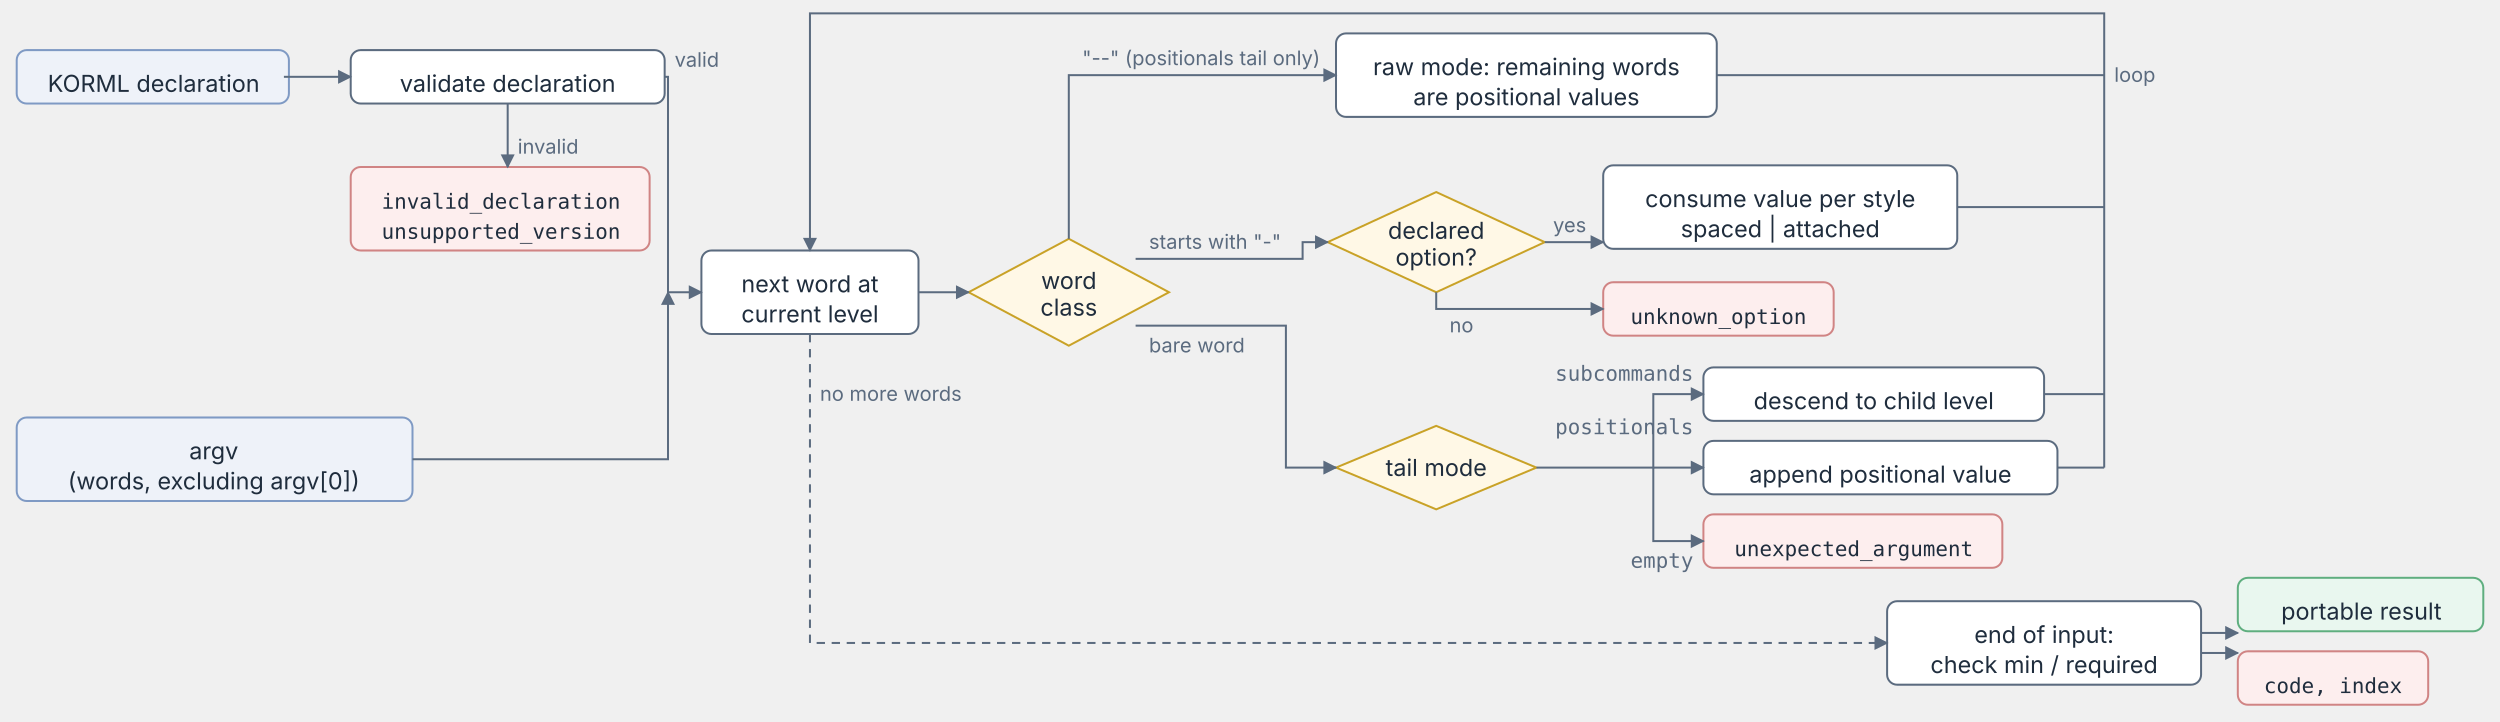
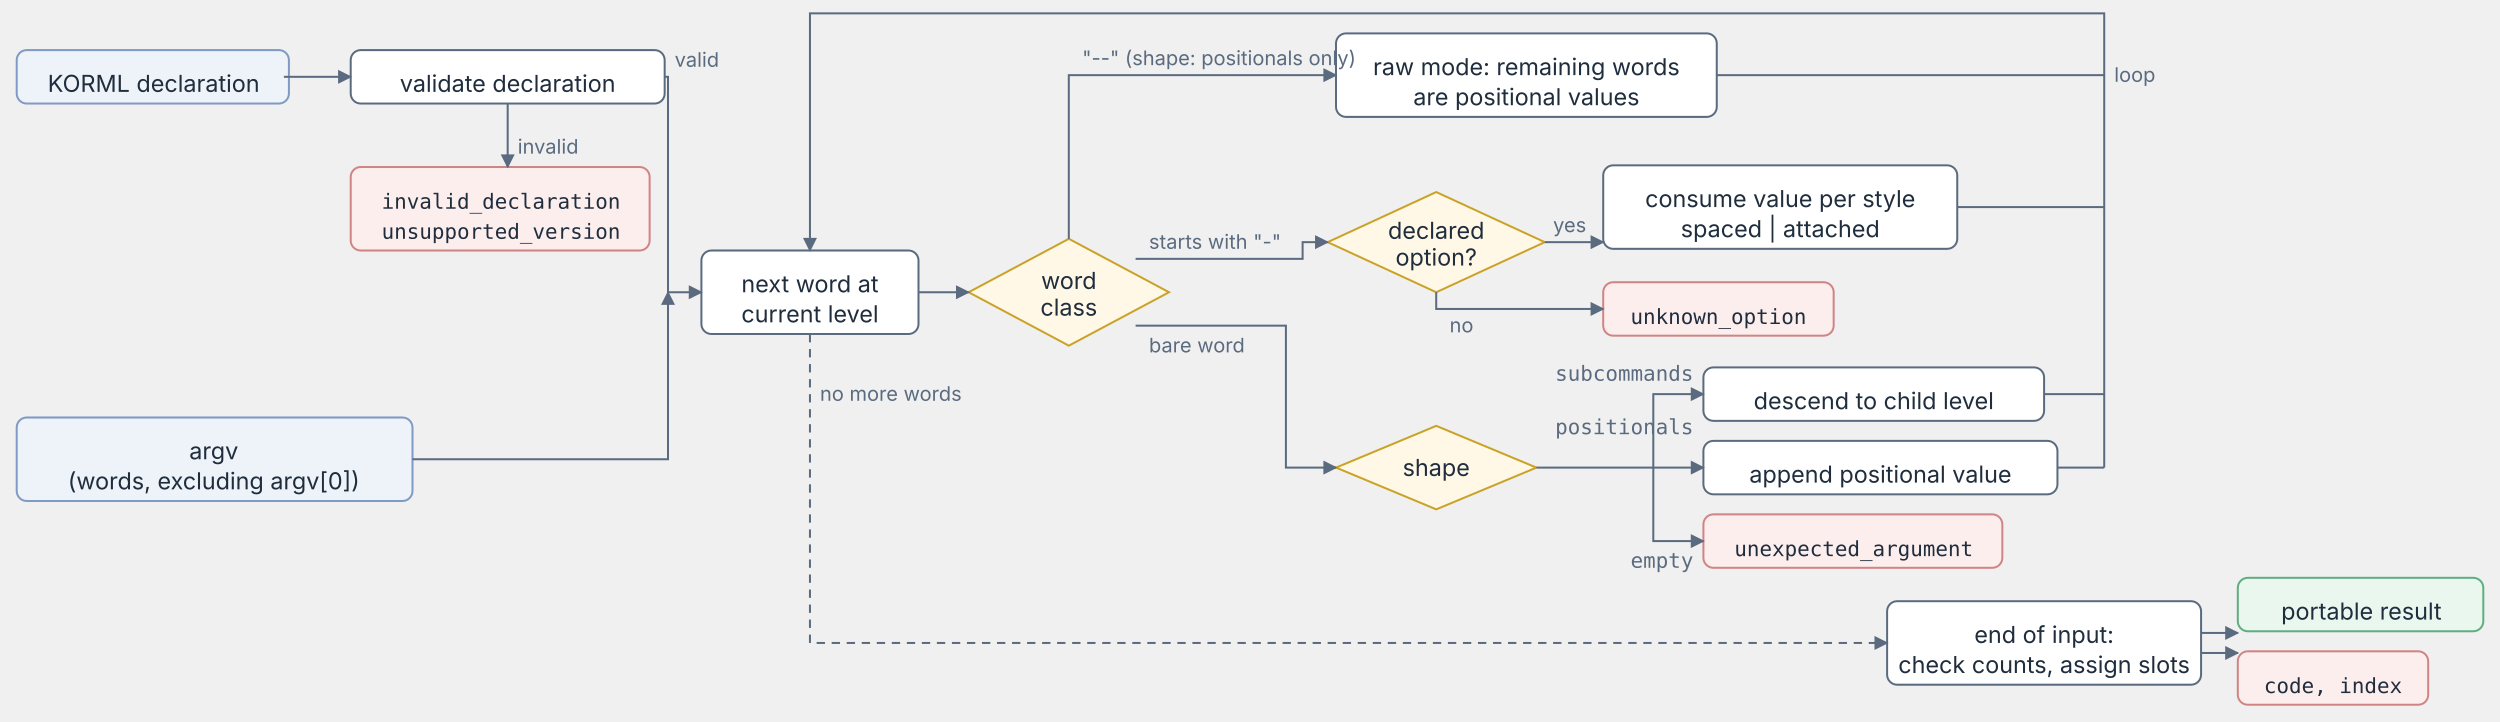
<svg xmlns="http://www.w3.org/2000/svg" viewBox="0 0 1497 432.0" font-family="Inter, Roboto, Helvetica, Arial, sans-serif" font-size="14" role="img" aria-labelledby="t d">
  <defs>
    <marker id="a" viewBox="0 0 10 10" refX="9" refY="5" markerWidth="7" markerHeight="7" orient="auto">
      <path d="M0 0 L10 5 L0 10 z" fill="#5b6b7f" />
    </marker>
  </defs>
  <style>
    .box { fill: #ffffff; stroke: #5b6b7f; stroke-width: 1.2; }
    .in { fill: #eef2f9; stroke: #7f9ac4; } .dec { fill: #fff8e6; stroke: #c9a227; }
    .ok { fill: #e9f7ef; stroke: #5fae7f; } .err { fill: #fdeeee; stroke: #d08484; }
    .ln { fill: none; stroke: #5b6b7f; stroke-width: 1.2; marker-end: url(#a); }
    .ln2 { fill: none; stroke: #5b6b7f; stroke-width: 1.2; }
    .lbl { fill: #5b6b7f; font-size: 12px; } .t { fill: #1f2d3d; }
    .m { font-family: "JetBrains Mono", Menlo, monospace; font-size: 12.5px; }
  </style>
  <rect class="box in" x="10" y="30" width="163" height="32" rx="6" />
  <text class="t" x="92" y="55" text-anchor="middle">KORML declaration</text>
  <rect class="box in" x="10" y="250" width="237" height="50" rx="6" />
  <text class="t" x="128" y="275" text-anchor="middle">argv</text>
  <text class="t" x="128" y="293" text-anchor="middle">(words, excluding argv[0])</text>
  <rect class="box " x="210" y="30" width="188" height="32" rx="6" />
  <text class="t" x="304" y="55" text-anchor="middle">validate declaration</text>
  <path class="ln" d="M170 46 H210" />
  <rect class="box err" x="210" y="100" width="179" height="50" rx="6" />
  <text class="t m" x="300" y="125" text-anchor="middle">invalid_declaration</text>
  <text class="t m" x="300" y="143" text-anchor="middle">unsupported_version</text>
  <path class="ln" d="M304 62 V100" />
  <text class="lbl" x="310.0" y="92" text-anchor="start">invalid</text>
  <rect class="box " x="420" y="150" width="130" height="50" rx="6" />
  <text class="t" x="485" y="175" text-anchor="middle">next word at</text>
  <text class="t" x="485" y="193" text-anchor="middle">current level</text>
  <path class="ln" d="M398 46 H400 V175 H420" />
  <text class="lbl" x="404" y="40.0" text-anchor="start">valid</text>
  <path class="ln" d="M247 275 H400 V175" />
  <polygon class="box dec" points="580,175.0 640,143.0 700,175.0 640,207.0" />
  <text class="t" x="640" y="173.0" text-anchor="middle">word</text>
  <text class="t" x="640" y="189.0" text-anchor="middle">class</text>
  <path class="ln" d="M550 175 H580" />
  <rect class="box " x="800" y="20" width="228" height="50" rx="6" />
  <text class="t" x="914" y="45" text-anchor="middle">raw mode: remaining words</text>
  <text class="t" x="914" y="63" text-anchor="middle">are positional values</text>
  <path class="ln" d="M640 143.0 V45 H800" />
-   <text class="lbl" x="648" y="39.0" text-anchor="start">"--"  (positionals tail only)</text>
+   <text class="lbl" x="648" y="39.0" text-anchor="start">"--"  (shape: positionals only)</text>
  <polygon class="box dec" points="795,145.0 860,115.0 925,145.0 860,175.0" />
  <text class="t" x="860" y="143.0" text-anchor="middle">declared</text>
  <text class="t" x="860" y="159.0" text-anchor="middle">option?</text>
  <path class="ln" d="M680 155.0 H780 V145.0 H795" />
  <text class="lbl" x="688" y="149.0" text-anchor="start">starts with "-"</text>
  <rect class="box " x="960" y="99.0" width="212" height="50" rx="6" />
  <text class="t" x="1066" y="124" text-anchor="middle">consume value per style</text>
  <text class="t" x="1066" y="142" text-anchor="middle">spaced | attached</text>
  <path class="ln" d="M925 145.0 H960" />
  <text class="lbl" x="930" y="139.0" text-anchor="start">yes</text>
  <rect class="box err" x="960" y="169.0" width="138" height="32" rx="6" />
  <text class="t m" x="1029" y="194" text-anchor="middle">unknown_option</text>
  <path class="ln" d="M860 175.0 V185 H960" />
  <text class="lbl" x="868" y="199.0" text-anchor="start">no</text>
  <polygon class="box dec" points="800,280.0 860,255.0 920,280.0 860,305.0" />
-   <text class="t" x="860" y="285.0" text-anchor="middle">tail mode</text>
+   <text class="t" x="860" y="285.0" text-anchor="middle">shape</text>
  <path class="ln" d="M680 195.0 H770 V280.0 H800" />
  <text class="lbl" x="688" y="211.0" text-anchor="start">bare word</text>
  <rect class="box " x="1020" y="220.0" width="204" height="32" rx="6" />
  <text class="t" x="1122" y="245" text-anchor="middle">descend to child level</text>
  <path class="ln" d="M920 280.0 H990 V236 H1020" />
  <text class="lbl m" x="1014" y="228.0" text-anchor="end">subcommands</text>
  <rect class="box " x="1020" y="264.0" width="212" height="32" rx="6" />
  <text class="t" x="1126" y="289" text-anchor="middle">append positional value</text>
  <path class="ln" d="M990 280 H1020" />
  <text class="lbl m" x="1014" y="260.0" text-anchor="end">positionals</text>
  <rect class="box err" x="1020" y="308.0" width="179" height="32" rx="6" />
  <text class="t m" x="1110" y="333" text-anchor="middle">unexpected_argument</text>
  <path class="ln" d="M990 280 V324 H1020" />
  <text class="lbl m" x="1014" y="340.0" text-anchor="end">empty</text>
  <path class="ln2" d="M1028 45 H1260" />
  <path class="ln2" d="M1172 124 H1260" />
  <path class="ln2" d="M1224 236 H1260" />
  <path class="ln2" d="M1232 280 H1260" />
  <path class="ln" d="M1260 280 V8 H485 V150" />
  <text class="lbl" x="1266" y="49.0" text-anchor="start">loop</text>
  <rect class="box " x="1130" y="360.0" width="188" height="50" rx="6" />
  <text class="t" x="1224" y="385" text-anchor="middle">end of input:</text>
-   <text class="t" x="1224" y="403" text-anchor="middle">check min / required</text>
+   <text class="t" x="1224" y="403" text-anchor="middle">check counts, assign slots</text>
  <path class="ln" d="M485 200 V385 H1130" stroke-dasharray="5 4" />
  <text class="lbl" x="491.0" y="240" text-anchor="start">no more words</text>
  <rect class="box ok" x="1340" y="346.0" width="147" height="32" rx="6" />
  <text class="t" x="1414" y="371" text-anchor="middle">portable result</text>
  <path class="ln" d="M1318 379 H1340" />
  <rect class="box err" x="1340" y="390.0" width="114" height="32" rx="6" />
  <text class="t m" x="1397" y="415" text-anchor="middle">code, index</text>
  <path class="ln" d="M1318 391 H1340" />
</svg>
